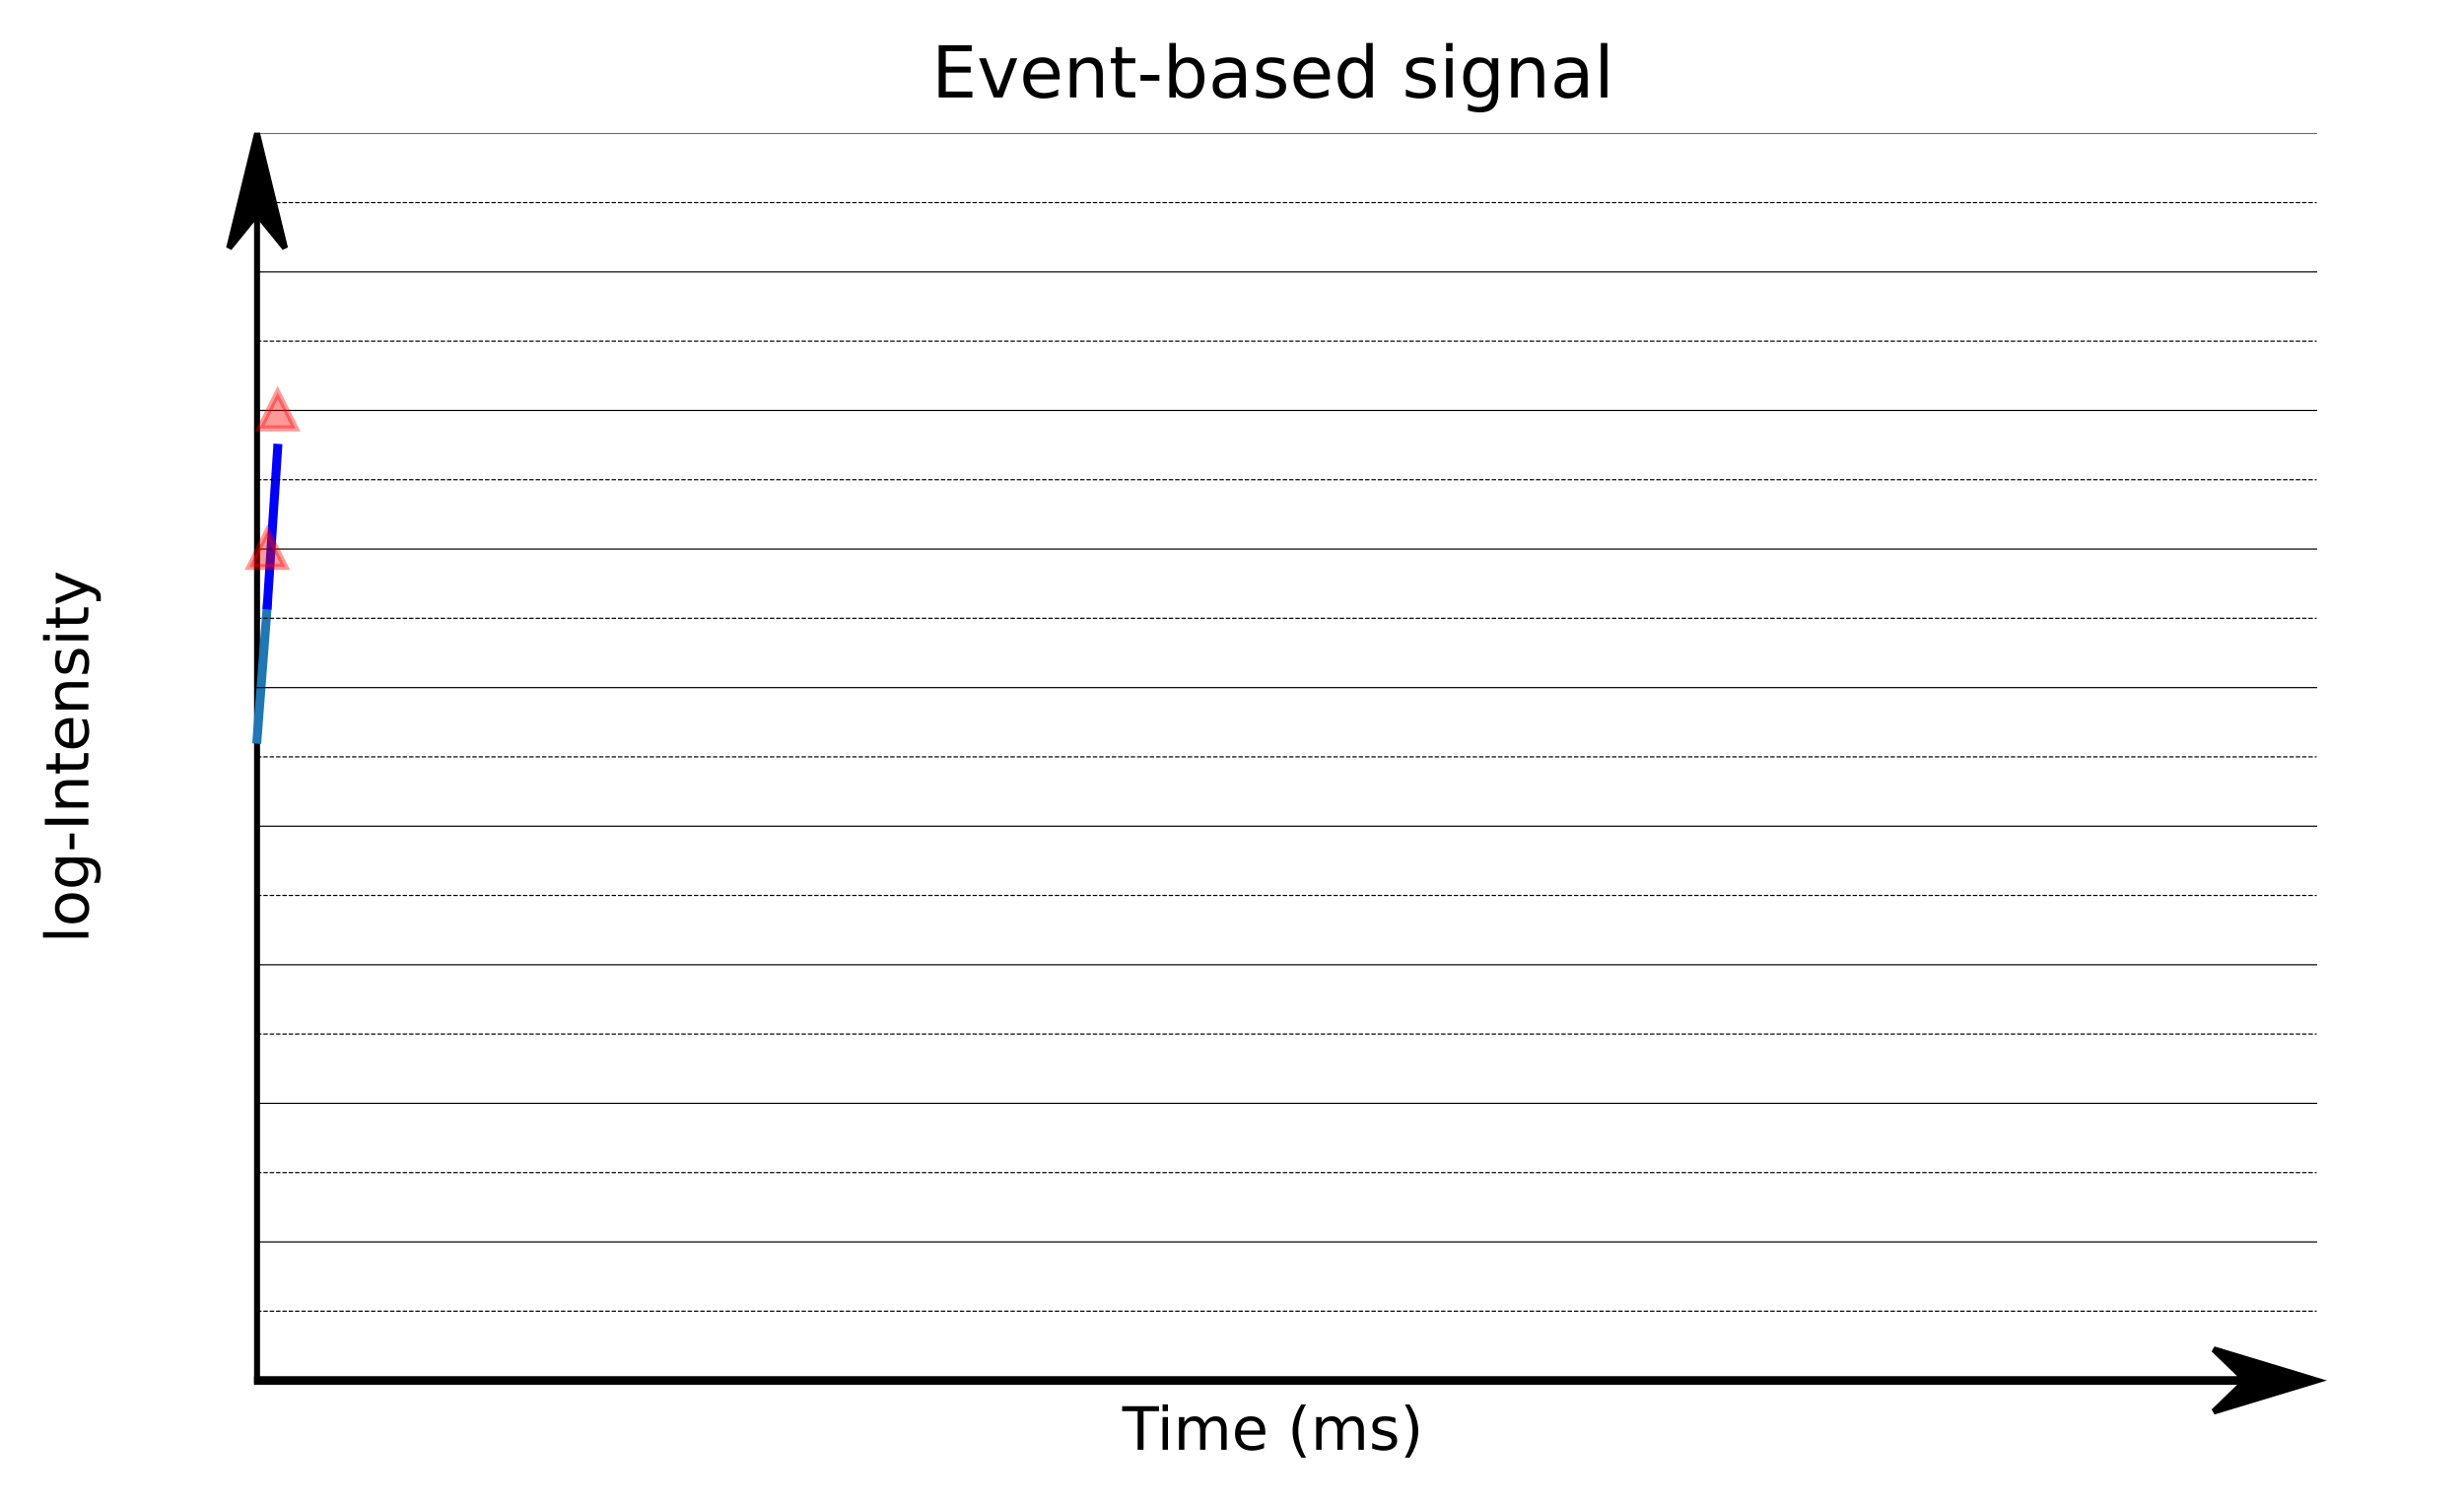
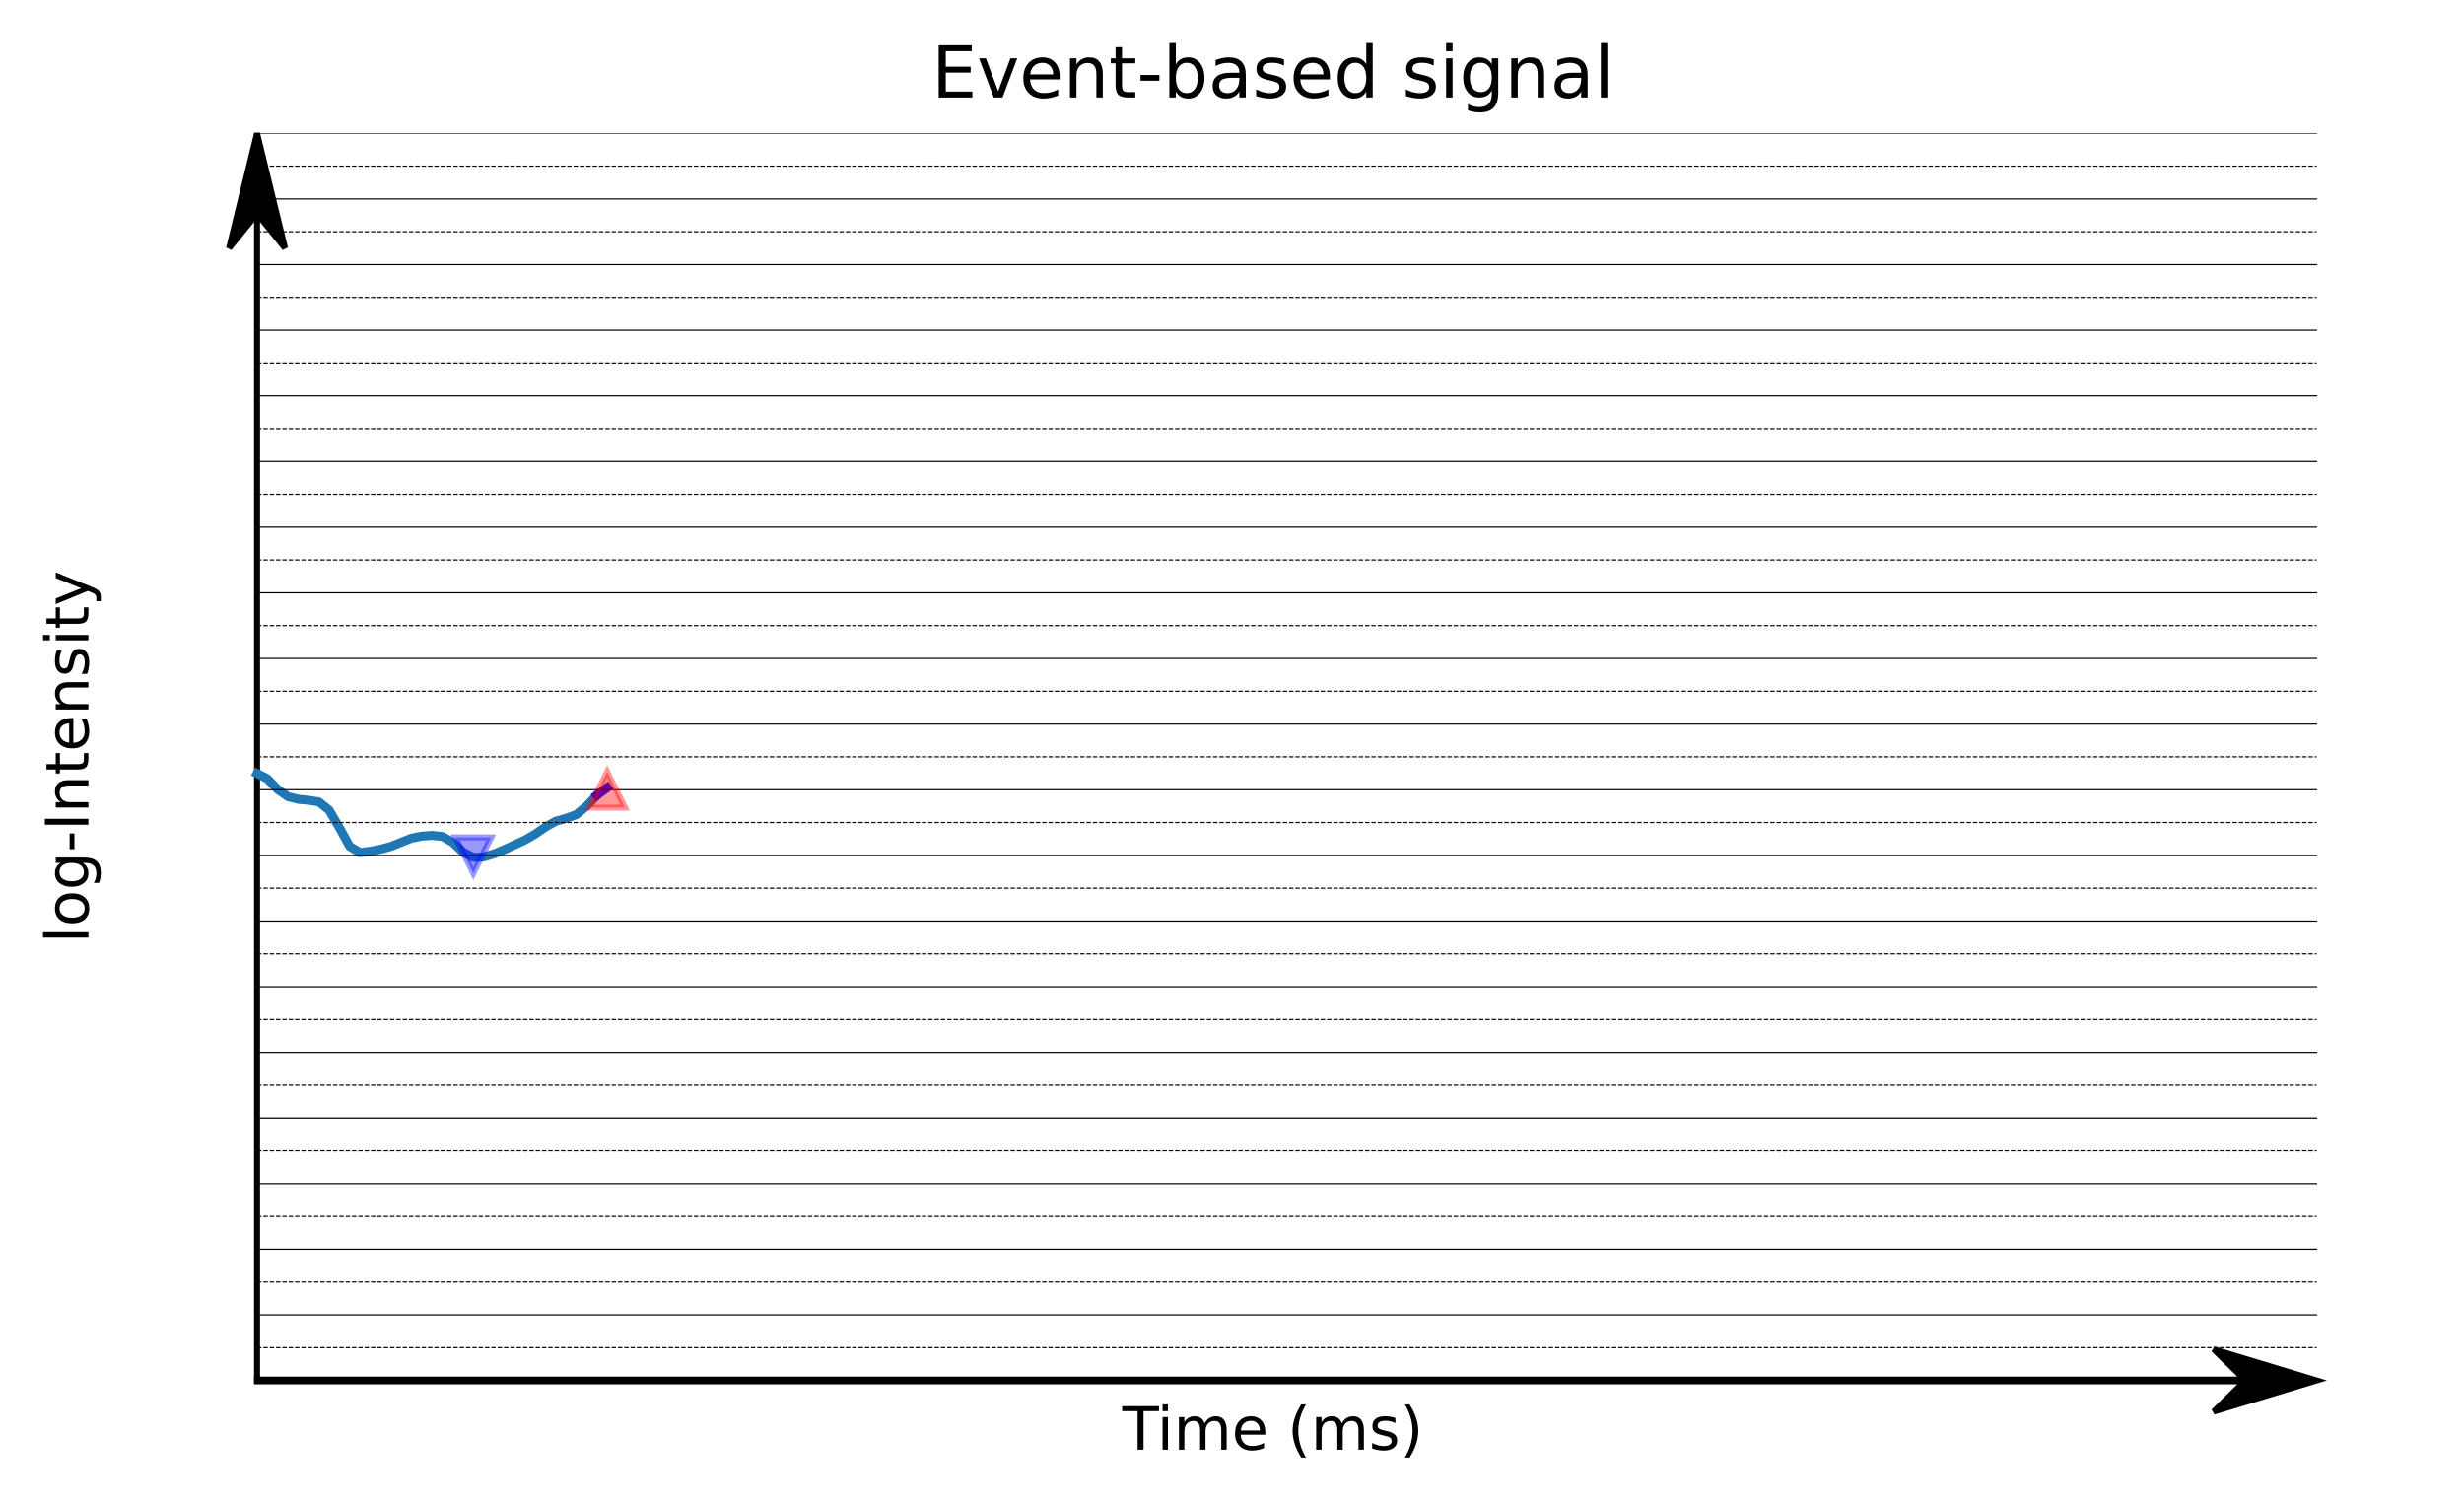
<svg xmlns="http://www.w3.org/2000/svg" xmlns:xlink="http://www.w3.org/1999/xlink" width="412.523pt" height="251.996pt" viewBox="0 0 412.523 251.996" version="1.1">
  <defs>
    <style type="text/css">*{stroke-linejoin: round; stroke-linecap: butt}</style>
  </defs>
  <g id="figure_1">
    <g id="patch_1">
      <path d="M 0 251.996  L 412.523 251.996  L 412.523 0  L 0 0  L 0 251.996  z " style="fill: none" />
    </g>
    <g id="axes_1">
      <g id="patch_2">
        <path d="M 20.878 231.118  L 405.323 231.118  L 405.323 22.318  L 20.878 22.318  L 20.878 231.118  z " style="fill: none" />
      </g>
      <g id="patch_3">
-         <path d="M 387.848 231.118  L 370.608 236.338  L 375.78 231.336  L 43.035 231.336  L 43.035 230.9  L 375.78 230.9  L 370.608 225.898  z " style="stroke: #000000; stroke-linejoin: miter" />
+         <path d="M 387.848 231.118  L 370.608 236.338  L 375.78 231.263  L 43.035 231.263  L 43.035 230.973  L 375.78 230.973  L 370.608 225.898  z " style="stroke: #000000; stroke-linejoin: miter" />
      </g>
      <g id="patch_4">
        <path d="M 43.035 22.318  L 47.717 41.54  L 43.036 35.774  L 43.036 231.118  L 43.034 231.118  L 43.034 35.774  L 38.353 41.54  z " style="stroke: #000000; stroke-linejoin: miter" />
      </g>
      <g id="matplotlib.axis_1">
        <g id="text_1">
          <g transform="translate(187.9013 242.7166) scale(0.1 -0.1)">
            <defs>
              <path id="DejaVuSans-54" d="M -19 4666  L 3928 4666  L 3928 4134  L 2272 4134  L 2272 0  L 1638 0  L 1638 4134  L -19 4134  L -19 4666  z " transform="scale(0.015625)" />
              <path id="DejaVuSans-69" d="M 603 3500  L 1178 3500  L 1178 0  L 603 0  L 603 3500  z M 603 4863  L 1178 4863  L 1178 4134  L 603 4134  L 603 4863  z " transform="scale(0.015625)" />
              <path id="DejaVuSans-6d" d="M 3328 2828  Q 3544 3216 3844 3400  Q 4144 3584 4550 3584  Q 5097 3584 5394 3201  Q 5691 2819 5691 2113  L 5691 0  L 5113 0  L 5113 2094  Q 5113 2597 4934 2840  Q 4756 3084 4391 3084  Q 3944 3084 3684 2787  Q 3425 2491 3425 1978  L 3425 0  L 2847 0  L 2847 2094  Q 2847 2600 2669 2842  Q 2491 3084 2119 3084  Q 1678 3084 1418 2786  Q 1159 2488 1159 1978  L 1159 0  L 581 0  L 581 3500  L 1159 3500  L 1159 2956  Q 1356 3278 1631 3431  Q 1906 3584 2284 3584  Q 2666 3584 2933 3390  Q 3200 3197 3328 2828  z " transform="scale(0.015625)" />
              <path id="DejaVuSans-65" d="M 3597 1894  L 3597 1613  L 953 1613  Q 991 1019 1311 708  Q 1631 397 2203 397  Q 2534 397 2845 478  Q 3156 559 3463 722  L 3463 178  Q 3153 47 2828 -22  Q 2503 -91 2169 -91  Q 1331 -91 842 396  Q 353 884 353 1716  Q 353 2575 817 3079  Q 1281 3584 2069 3584  Q 2775 3584 3186 3129  Q 3597 2675 3597 1894  z M 3022 2063  Q 3016 2534 2758 2815  Q 2500 3097 2075 3097  Q 1594 3097 1305 2825  Q 1016 2553 972 2059  L 3022 2063  z " transform="scale(0.015625)" />
              <path id="DejaVuSans-20" transform="scale(0.015625)" />
              <path id="DejaVuSans-28" d="M 1984 4856  Q 1566 4138 1362 3434  Q 1159 2731 1159 2009  Q 1159 1288 1364 580  Q 1569 -128 1984 -844  L 1484 -844  Q 1016 -109 783 600  Q 550 1309 550 2009  Q 550 2706 781 3412  Q 1013 4119 1484 4856  L 1984 4856  z " transform="scale(0.015625)" />
              <path id="DejaVuSans-73" d="M 2834 3397  L 2834 2853  Q 2591 2978 2328 3040  Q 2066 3103 1784 3103  Q 1356 3103 1142 2972  Q 928 2841 928 2578  Q 928 2378 1081 2264  Q 1234 2150 1697 2047  L 1894 2003  Q 2506 1872 2764 1633  Q 3022 1394 3022 966  Q 3022 478 2636 193  Q 2250 -91 1575 -91  Q 1294 -91 989 -36  Q 684 19 347 128  L 347 722  Q 666 556 975 473  Q 1284 391 1588 391  Q 1994 391 2212 530  Q 2431 669 2431 922  Q 2431 1156 2273 1281  Q 2116 1406 1581 1522  L 1381 1569  Q 847 1681 609 1914  Q 372 2147 372 2553  Q 372 3047 722 3315  Q 1072 3584 1716 3584  Q 2034 3584 2315 3537  Q 2597 3491 2834 3397  z " transform="scale(0.015625)" />
              <path id="DejaVuSans-29" d="M 513 4856  L 1013 4856  Q 1481 4119 1714 3412  Q 1947 2706 1947 2009  Q 1947 1309 1714 600  Q 1481 -109 1013 -844  L 513 -844  Q 928 -128 1133 580  Q 1338 1288 1338 2009  Q 1338 2731 1133 3434  Q 928 4138 513 4856  z " transform="scale(0.015625)" />
            </defs>
            <use xlink:href="#DejaVuSans-54" />
            <use xlink:href="#DejaVuSans-69" x="57.959" />
            <use xlink:href="#DejaVuSans-6d" x="85.742" />
            <use xlink:href="#DejaVuSans-65" x="183.154" />
            <use xlink:href="#DejaVuSans-20" x="244.678" />
            <use xlink:href="#DejaVuSans-28" x="276.465" />
            <use xlink:href="#DejaVuSans-6d" x="315.479" />
            <use xlink:href="#DejaVuSans-73" x="412.891" />
            <use xlink:href="#DejaVuSans-29" x="464.99" />
          </g>
        </g>
      </g>
      <g id="matplotlib.axis_2">
        <g id="text_2">
          <g transform="translate(14.79844 157.9072) rotate(-90) scale(0.1 -0.1)">
            <defs>
              <path id="DejaVuSans-6c" d="M 603 4863  L 1178 4863  L 1178 0  L 603 0  L 603 4863  z " transform="scale(0.015625)" />
              <path id="DejaVuSans-6f" d="M 1959 3097  Q 1497 3097 1228 2736  Q 959 2375 959 1747  Q 959 1119 1226 758  Q 1494 397 1959 397  Q 2419 397 2687 759  Q 2956 1122 2956 1747  Q 2956 2369 2687 2733  Q 2419 3097 1959 3097  z M 1959 3584  Q 2709 3584 3137 3096  Q 3566 2609 3566 1747  Q 3566 888 3137 398  Q 2709 -91 1959 -91  Q 1206 -91 779 398  Q 353 888 353 1747  Q 353 2609 779 3096  Q 1206 3584 1959 3584  z " transform="scale(0.015625)" />
              <path id="DejaVuSans-67" d="M 2906 1791  Q 2906 2416 2648 2759  Q 2391 3103 1925 3103  Q 1463 3103 1205 2759  Q 947 2416 947 1791  Q 947 1169 1205 825  Q 1463 481 1925 481  Q 2391 481 2648 825  Q 2906 1169 2906 1791  z M 3481 434  Q 3481 -459 3084 -895  Q 2688 -1331 1869 -1331  Q 1566 -1331 1297 -1286  Q 1028 -1241 775 -1147  L 775 -588  Q 1028 -725 1275 -790  Q 1522 -856 1778 -856  Q 2344 -856 2625 -561  Q 2906 -266 2906 331  L 2906 616  Q 2728 306 2450 153  Q 2172 0 1784 0  Q 1141 0 747 490  Q 353 981 353 1791  Q 353 2603 747 3093  Q 1141 3584 1784 3584  Q 2172 3584 2450 3431  Q 2728 3278 2906 2969  L 2906 3500  L 3481 3500  L 3481 434  z " transform="scale(0.015625)" />
              <path id="DejaVuSans-2d" d="M 313 2009  L 1997 2009  L 1997 1497  L 313 1497  L 313 2009  z " transform="scale(0.015625)" />
              <path id="DejaVuSans-49" d="M 628 4666  L 1259 4666  L 1259 0  L 628 0  L 628 4666  z " transform="scale(0.015625)" />
              <path id="DejaVuSans-6e" d="M 3513 2113  L 3513 0  L 2938 0  L 2938 2094  Q 2938 2591 2744 2837  Q 2550 3084 2163 3084  Q 1697 3084 1428 2787  Q 1159 2491 1159 1978  L 1159 0  L 581 0  L 581 3500  L 1159 3500  L 1159 2956  Q 1366 3272 1645 3428  Q 1925 3584 2291 3584  Q 2894 3584 3203 3211  Q 3513 2838 3513 2113  z " transform="scale(0.015625)" />
              <path id="DejaVuSans-74" d="M 1172 4494  L 1172 3500  L 2356 3500  L 2356 3053  L 1172 3053  L 1172 1153  Q 1172 725 1289 603  Q 1406 481 1766 481  L 2356 481  L 2356 0  L 1766 0  Q 1100 0 847 248  Q 594 497 594 1153  L 594 3053  L 172 3053  L 172 3500  L 594 3500  L 594 4494  L 1172 4494  z " transform="scale(0.015625)" />
              <path id="DejaVuSans-79" d="M 2059 -325  Q 1816 -950 1584 -1140  Q 1353 -1331 966 -1331  L 506 -1331  L 506 -850  L 844 -850  Q 1081 -850 1212 -737  Q 1344 -625 1503 -206  L 1606 56  L 191 3500  L 800 3500  L 1894 763  L 2988 3500  L 3597 3500  L 2059 -325  z " transform="scale(0.015625)" />
            </defs>
            <use xlink:href="#DejaVuSans-6c" />
            <use xlink:href="#DejaVuSans-6f" x="27.783" />
            <use xlink:href="#DejaVuSans-67" x="88.965" />
            <use xlink:href="#DejaVuSans-2d" x="152.441" />
            <use xlink:href="#DejaVuSans-49" x="188.525" />
            <use xlink:href="#DejaVuSans-6e" x="218.018" />
            <use xlink:href="#DejaVuSans-74" x="281.396" />
            <use xlink:href="#DejaVuSans-65" x="320.605" />
            <use xlink:href="#DejaVuSans-6e" x="382.129" />
            <use xlink:href="#DejaVuSans-73" x="445.508" />
            <use xlink:href="#DejaVuSans-69" x="497.607" />
            <use xlink:href="#DejaVuSans-74" x="525.391" />
            <use xlink:href="#DejaVuSans-79" x="564.6" />
          </g>
        </g>
      </g>
      <g id="line2d_1">
-         <path d="M 43.035 123.756  L 44.759 101.267  " clip-path="url(#p15dd737aa2)" style="fill: none; stroke: #1f77b4; stroke-width: 1.5; stroke-linecap: square" />
+         <path d="M 43.035 129.502  L 44.759 130.378  L 46.483 132.166  L 48.207 133.377  L 49.931 133.818  L 51.655 133.982  L 53.379 134.254  L 55.103 135.641  L 56.827 138.588  L 58.551 141.698  L 60.275 142.742  L 62 142.51  L 63.724 142.178  L 65.448 141.71  L 67.172 141.014  L 68.896 140.329  L 70.62 139.99  L 72.344 139.869  L 74.068 140.046  L 75.792 141.032  L 77.516 142.667  L 79.24 143.535  L 80.964 143.476  L 82.688 142.961  L 84.412 142.248  L 86.136 141.453  L 87.861 140.654  L 89.585 139.661  L 91.309 138.465  L 93.033 137.5  L 94.757 137.01  L 96.481 136.387  L 98.205 134.962  L 99.929 133.151  " clip-path="url(#p858fa3550c)" style="fill: none; stroke: #1f77b4; stroke-width: 1.5; stroke-linecap: square" />
      </g>
      <g id="line2d_2">
-         <path d="M 44.759 101.267  L 46.483 75.061  " clip-path="url(#p15dd737aa2)" style="fill: none; stroke: #0000ff; stroke-width: 1.5; stroke-linecap: square" />
+         <path d="M 99.929 133.151  L 101.653 131.873  " clip-path="url(#p858fa3550c)" style="fill: none; stroke: #0000ff; stroke-width: 1.5; stroke-linecap: square" />
      </g>
      <g id="line2d_3">
-         <path d="M 43.035 219.518  L 387.848 219.518  " clip-path="url(#p15dd737aa2)" style="fill: none; stroke-dasharray: 0.74,0.32; stroke-dashoffset: 0; stroke: #000000; stroke-width: 0.2" />
+         <path d="M 43.035 225.623  L 387.848 225.623  " clip-path="url(#p858fa3550c)" style="fill: none; stroke-dasharray: 0.74,0.32; stroke-dashoffset: 0; stroke: #000000; stroke-width: 0.2" />
      </g>
      <g id="line2d_4">
-         <path d="M 43.035 196.318  L 387.848 196.318  " clip-path="url(#p15dd737aa2)" style="fill: none; stroke-dasharray: 0.74,0.32; stroke-dashoffset: 0; stroke: #000000; stroke-width: 0.2" />
+         <path d="M 43.035 214.634  L 387.848 214.634  " clip-path="url(#p858fa3550c)" style="fill: none; stroke-dasharray: 0.74,0.32; stroke-dashoffset: 0; stroke: #000000; stroke-width: 0.2" />
      </g>
      <g id="line2d_5">
-         <path d="M 43.035 173.118  L 387.848 173.118  " clip-path="url(#p15dd737aa2)" style="fill: none; stroke-dasharray: 0.74,0.32; stroke-dashoffset: 0; stroke: #000000; stroke-width: 0.2" />
+         <path d="M 43.035 203.644  L 387.848 203.644  " clip-path="url(#p858fa3550c)" style="fill: none; stroke-dasharray: 0.74,0.32; stroke-dashoffset: 0; stroke: #000000; stroke-width: 0.2" />
      </g>
      <g id="line2d_6">
-         <path d="M 43.035 149.918  L 387.848 149.918  " clip-path="url(#p15dd737aa2)" style="fill: none; stroke-dasharray: 0.74,0.32; stroke-dashoffset: 0; stroke: #000000; stroke-width: 0.2" />
+         <path d="M 43.035 192.655  L 387.848 192.655  " clip-path="url(#p858fa3550c)" style="fill: none; stroke-dasharray: 0.74,0.32; stroke-dashoffset: 0; stroke: #000000; stroke-width: 0.2" />
      </g>
      <g id="line2d_7">
-         <path d="M 43.035 126.718  L 387.848 126.718  " clip-path="url(#p15dd737aa2)" style="fill: none; stroke-dasharray: 0.74,0.32; stroke-dashoffset: 0; stroke: #000000; stroke-width: 0.2" />
+         <path d="M 43.035 181.665  L 387.848 181.665  " clip-path="url(#p858fa3550c)" style="fill: none; stroke-dasharray: 0.74,0.32; stroke-dashoffset: 0; stroke: #000000; stroke-width: 0.2" />
      </g>
      <g id="line2d_8">
-         <path d="M 43.035 103.518  L 387.848 103.518  " clip-path="url(#p15dd737aa2)" style="fill: none; stroke-dasharray: 0.74,0.32; stroke-dashoffset: 0; stroke: #000000; stroke-width: 0.2" />
+         <path d="M 43.035 170.676  L 387.848 170.676  " clip-path="url(#p858fa3550c)" style="fill: none; stroke-dasharray: 0.74,0.32; stroke-dashoffset: 0; stroke: #000000; stroke-width: 0.2" />
      </g>
      <g id="line2d_9">
-         <path d="M 43.035 80.318  L 387.848 80.318  " clip-path="url(#p15dd737aa2)" style="fill: none; stroke-dasharray: 0.74,0.32; stroke-dashoffset: 0; stroke: #000000; stroke-width: 0.2" />
+         <path d="M 43.035 159.687  L 387.848 159.687  " clip-path="url(#p858fa3550c)" style="fill: none; stroke-dasharray: 0.74,0.32; stroke-dashoffset: 0; stroke: #000000; stroke-width: 0.2" />
      </g>
      <g id="line2d_10">
-         <path d="M 43.035 57.118  L 387.848 57.118  " clip-path="url(#p15dd737aa2)" style="fill: none; stroke-dasharray: 0.74,0.32; stroke-dashoffset: 0; stroke: #000000; stroke-width: 0.2" />
+         <path d="M 43.035 148.697  L 387.848 148.697  " clip-path="url(#p858fa3550c)" style="fill: none; stroke-dasharray: 0.74,0.32; stroke-dashoffset: 0; stroke: #000000; stroke-width: 0.2" />
      </g>
      <g id="line2d_11">
-         <path d="M 43.035 33.918  L 387.848 33.918  " clip-path="url(#p15dd737aa2)" style="fill: none; stroke-dasharray: 0.74,0.32; stroke-dashoffset: 0; stroke: #000000; stroke-width: 0.2" />
+         <path d="M 43.035 137.708  L 387.848 137.708  " clip-path="url(#p858fa3550c)" style="fill: none; stroke-dasharray: 0.74,0.32; stroke-dashoffset: 0; stroke: #000000; stroke-width: 0.2" />
      </g>
      <g id="line2d_12">
-         <path d="M 43.035 231.118  L 387.848 231.118  " clip-path="url(#p15dd737aa2)" style="fill: none; stroke: #000000; stroke-width: 0.2; stroke-linecap: square" />
+         <path d="M 43.035 126.718  L 387.848 126.718  " clip-path="url(#p858fa3550c)" style="fill: none; stroke-dasharray: 0.74,0.32; stroke-dashoffset: 0; stroke: #000000; stroke-width: 0.2" />
      </g>
      <g id="line2d_13">
-         <path d="M 43.035 207.918  L 387.848 207.918  " clip-path="url(#p15dd737aa2)" style="fill: none; stroke: #000000; stroke-width: 0.2; stroke-linecap: square" />
+         <path d="M 43.035 115.729  L 387.848 115.729  " clip-path="url(#p858fa3550c)" style="fill: none; stroke-dasharray: 0.74,0.32; stroke-dashoffset: 0; stroke: #000000; stroke-width: 0.2" />
      </g>
      <g id="line2d_14">
-         <path d="M 43.035 184.718  L 387.848 184.718  " clip-path="url(#p15dd737aa2)" style="fill: none; stroke: #000000; stroke-width: 0.2; stroke-linecap: square" />
+         <path d="M 43.035 104.739  L 387.848 104.739  " clip-path="url(#p858fa3550c)" style="fill: none; stroke-dasharray: 0.74,0.32; stroke-dashoffset: 0; stroke: #000000; stroke-width: 0.2" />
      </g>
      <g id="line2d_15">
-         <path d="M 43.035 161.518  L 387.848 161.518  " clip-path="url(#p15dd737aa2)" style="fill: none; stroke: #000000; stroke-width: 0.2; stroke-linecap: square" />
+         <path d="M 43.035 93.75  L 387.848 93.75  " clip-path="url(#p858fa3550c)" style="fill: none; stroke-dasharray: 0.74,0.32; stroke-dashoffset: 0; stroke: #000000; stroke-width: 0.2" />
      </g>
      <g id="line2d_16">
-         <path d="M 43.035 138.318  L 387.848 138.318  " clip-path="url(#p15dd737aa2)" style="fill: none; stroke: #000000; stroke-width: 0.2; stroke-linecap: square" />
+         <path d="M 43.035 82.76  L 387.848 82.76  " clip-path="url(#p858fa3550c)" style="fill: none; stroke-dasharray: 0.74,0.32; stroke-dashoffset: 0; stroke: #000000; stroke-width: 0.2" />
      </g>
      <g id="line2d_17">
-         <path d="M 43.035 115.118  L 387.848 115.118  " clip-path="url(#p15dd737aa2)" style="fill: none; stroke: #000000; stroke-width: 0.2; stroke-linecap: square" />
+         <path d="M 43.035 71.771  L 387.848 71.771  " clip-path="url(#p858fa3550c)" style="fill: none; stroke-dasharray: 0.74,0.32; stroke-dashoffset: 0; stroke: #000000; stroke-width: 0.2" />
      </g>
      <g id="line2d_18">
-         <path d="M 43.035 91.918  L 387.848 91.918  " clip-path="url(#p15dd737aa2)" style="fill: none; stroke: #000000; stroke-width: 0.2; stroke-linecap: square" />
+         <path d="M 43.035 60.781  L 387.848 60.781  " clip-path="url(#p858fa3550c)" style="fill: none; stroke-dasharray: 0.74,0.32; stroke-dashoffset: 0; stroke: #000000; stroke-width: 0.2" />
      </g>
      <g id="line2d_19">
-         <path d="M 43.035 68.718  L 387.848 68.718  " clip-path="url(#p15dd737aa2)" style="fill: none; stroke: #000000; stroke-width: 0.2; stroke-linecap: square" />
+         <path d="M 43.035 49.792  L 387.848 49.792  " clip-path="url(#p858fa3550c)" style="fill: none; stroke-dasharray: 0.74,0.32; stroke-dashoffset: 0; stroke: #000000; stroke-width: 0.2" />
      </g>
      <g id="line2d_20">
-         <path d="M 43.035 45.518  L 387.848 45.518  " clip-path="url(#p15dd737aa2)" style="fill: none; stroke: #000000; stroke-width: 0.2; stroke-linecap: square" />
+         <path d="M 43.035 38.802  L 387.848 38.802  " clip-path="url(#p858fa3550c)" style="fill: none; stroke-dasharray: 0.74,0.32; stroke-dashoffset: 0; stroke: #000000; stroke-width: 0.2" />
      </g>
      <g id="line2d_21">
-         <path d="M 43.035 22.318  L 387.848 22.318  " clip-path="url(#p15dd737aa2)" style="fill: none; stroke: #000000; stroke-width: 0.2; stroke-linecap: square" />
+         <path d="M 43.035 27.813  L 387.848 27.813  " clip-path="url(#p858fa3550c)" style="fill: none; stroke-dasharray: 0.74,0.32; stroke-dashoffset: 0; stroke: #000000; stroke-width: 0.2" />
      </g>
      <g id="line2d_22">
+         <path d="M 43.035 231.118  L 387.848 231.118  " clip-path="url(#p858fa3550c)" style="fill: none; stroke: #000000; stroke-width: 0.2; stroke-linecap: square" />
+       </g>
+       <g id="line2d_23">
+         <path d="M 43.035 220.129  L 387.848 220.129  " clip-path="url(#p858fa3550c)" style="fill: none; stroke: #000000; stroke-width: 0.2; stroke-linecap: square" />
+       </g>
+       <g id="line2d_24">
+         <path d="M 43.035 209.139  L 387.848 209.139  " clip-path="url(#p858fa3550c)" style="fill: none; stroke: #000000; stroke-width: 0.2; stroke-linecap: square" />
+       </g>
+       <g id="line2d_25">
+         <path d="M 43.035 198.15  L 387.848 198.15  " clip-path="url(#p858fa3550c)" style="fill: none; stroke: #000000; stroke-width: 0.2; stroke-linecap: square" />
+       </g>
+       <g id="line2d_26">
+         <path d="M 43.035 187.16  L 387.848 187.16  " clip-path="url(#p858fa3550c)" style="fill: none; stroke: #000000; stroke-width: 0.2; stroke-linecap: square" />
+       </g>
+       <g id="line2d_27">
+         <path d="M 43.035 176.171  L 387.848 176.171  " clip-path="url(#p858fa3550c)" style="fill: none; stroke: #000000; stroke-width: 0.2; stroke-linecap: square" />
+       </g>
+       <g id="line2d_28">
+         <path d="M 43.035 165.181  L 387.848 165.181  " clip-path="url(#p858fa3550c)" style="fill: none; stroke: #000000; stroke-width: 0.2; stroke-linecap: square" />
+       </g>
+       <g id="line2d_29">
+         <path d="M 43.035 154.192  L 387.848 154.192  " clip-path="url(#p858fa3550c)" style="fill: none; stroke: #000000; stroke-width: 0.2; stroke-linecap: square" />
+       </g>
+       <g id="line2d_30">
+         <path d="M 43.035 143.202  L 387.848 143.202  " clip-path="url(#p858fa3550c)" style="fill: none; stroke: #000000; stroke-width: 0.2; stroke-linecap: square" />
+       </g>
+       <g id="line2d_31">
+         <path d="M 43.035 132.213  L 387.848 132.213  " clip-path="url(#p858fa3550c)" style="fill: none; stroke: #000000; stroke-width: 0.2; stroke-linecap: square" />
+       </g>
+       <g id="line2d_32">
+         <path d="M 43.035 121.223  L 387.848 121.223  " clip-path="url(#p858fa3550c)" style="fill: none; stroke: #000000; stroke-width: 0.2; stroke-linecap: square" />
+       </g>
+       <g id="line2d_33">
+         <path d="M 43.035 110.234  L 387.848 110.234  " clip-path="url(#p858fa3550c)" style="fill: none; stroke: #000000; stroke-width: 0.2; stroke-linecap: square" />
+       </g>
+       <g id="line2d_34">
+         <path d="M 43.035 99.244  L 387.848 99.244  " clip-path="url(#p858fa3550c)" style="fill: none; stroke: #000000; stroke-width: 0.2; stroke-linecap: square" />
+       </g>
+       <g id="line2d_35">
+         <path d="M 43.035 88.255  L 387.848 88.255  " clip-path="url(#p858fa3550c)" style="fill: none; stroke: #000000; stroke-width: 0.2; stroke-linecap: square" />
+       </g>
+       <g id="line2d_36">
+         <path d="M 43.035 77.265  L 387.848 77.265  " clip-path="url(#p858fa3550c)" style="fill: none; stroke: #000000; stroke-width: 0.2; stroke-linecap: square" />
+       </g>
+       <g id="line2d_37">
+         <path d="M 43.035 66.276  L 387.848 66.276  " clip-path="url(#p858fa3550c)" style="fill: none; stroke: #000000; stroke-width: 0.2; stroke-linecap: square" />
+       </g>
+       <g id="line2d_38">
+         <path d="M 43.035 55.287  L 387.848 55.287  " clip-path="url(#p858fa3550c)" style="fill: none; stroke: #000000; stroke-width: 0.2; stroke-linecap: square" />
+       </g>
+       <g id="line2d_39">
+         <path d="M 43.035 44.297  L 387.848 44.297  " clip-path="url(#p858fa3550c)" style="fill: none; stroke: #000000; stroke-width: 0.2; stroke-linecap: square" />
+       </g>
+       <g id="line2d_40">
+         <path d="M 43.035 33.308  L 387.848 33.308  " clip-path="url(#p858fa3550c)" style="fill: none; stroke: #000000; stroke-width: 0.2; stroke-linecap: square" />
+       </g>
+       <g id="line2d_41">
+         <path d="M 43.035 22.318  L 387.848 22.318  " clip-path="url(#p858fa3550c)" style="fill: none; stroke: #000000; stroke-width: 0.2; stroke-linecap: square" />
+       </g>
+       <g id="line2d_42">
        <defs>
-           <path id="m27f1a00ac6" d="M 0 -3  L -3 3  L 3 3  z " style="stroke: #ff0000; stroke-opacity: 0.4; stroke-linejoin: miter" />
+           <path id="m5dbc7b0ffd" d="M -0 3  L 3 -3  L -3 -3  z " style="stroke: #0000ff; stroke-opacity: 0.4; stroke-linejoin: miter" />
        </defs>
-         <g clip-path="url(#p15dd737aa2)">
-           <use xlink:href="#m27f1a00ac6" x="44.759" y="91.918" style="fill: #ff0000; fill-opacity: 0.4; stroke: #ff0000; stroke-opacity: 0.4; stroke-linejoin: miter" />
-         </g>
-       </g>
-       <g id="line2d_23">
-         <g clip-path="url(#p15dd737aa2)">
-           <use xlink:href="#m27f1a00ac6" x="46.483" y="68.718" style="fill: #ff0000; fill-opacity: 0.4; stroke: #ff0000; stroke-opacity: 0.4; stroke-linejoin: miter" />
+         <g clip-path="url(#p858fa3550c)">
+           <use xlink:href="#m5dbc7b0ffd" x="79.24" y="143.202" style="fill: #0000ff; fill-opacity: 0.4; stroke: #0000ff; stroke-opacity: 0.4; stroke-linejoin: miter" />
+         </g>
+       </g>
+       <g id="line2d_43">
+         <defs>
+           <path id="m101ebdf963" d="M 0 -3  L -3 3  L 3 3  z " style="stroke: #ff0000; stroke-opacity: 0.4; stroke-linejoin: miter" />
+         </defs>
+         <g clip-path="url(#p858fa3550c)">
+           <use xlink:href="#m101ebdf963" x="101.653" y="132.213" style="fill: #ff0000; fill-opacity: 0.4; stroke: #ff0000; stroke-opacity: 0.4; stroke-linejoin: miter" />
        </g>
      </g>
      <g id="text_3">
        <g transform="translate(155.9796 16.31812) scale(0.12 -0.12)">
          <defs>
            <path id="DejaVuSans-45" d="M 628 4666  L 3578 4666  L 3578 4134  L 1259 4134  L 1259 2753  L 3481 2753  L 3481 2222  L 1259 2222  L 1259 531  L 3634 531  L 3634 0  L 628 0  L 628 4666  z " transform="scale(0.015625)" />
            <path id="DejaVuSans-76" d="M 191 3500  L 800 3500  L 1894 563  L 2988 3500  L 3597 3500  L 2284 0  L 1503 0  L 191 3500  z " transform="scale(0.015625)" />
            <path id="DejaVuSans-62" d="M 3116 1747  Q 3116 2381 2855 2742  Q 2594 3103 2138 3103  Q 1681 3103 1420 2742  Q 1159 2381 1159 1747  Q 1159 1113 1420 752  Q 1681 391 2138 391  Q 2594 391 2855 752  Q 3116 1113 3116 1747  z M 1159 2969  Q 1341 3281 1617 3432  Q 1894 3584 2278 3584  Q 2916 3584 3314 3078  Q 3713 2572 3713 1747  Q 3713 922 3314 415  Q 2916 -91 2278 -91  Q 1894 -91 1617 61  Q 1341 213 1159 525  L 1159 0  L 581 0  L 581 4863  L 1159 4863  L 1159 2969  z " transform="scale(0.015625)" />
            <path id="DejaVuSans-61" d="M 2194 1759  Q 1497 1759 1228 1600  Q 959 1441 959 1056  Q 959 750 1161 570  Q 1363 391 1709 391  Q 2188 391 2477 730  Q 2766 1069 2766 1631  L 2766 1759  L 2194 1759  z M 3341 1997  L 3341 0  L 2766 0  L 2766 531  Q 2569 213 2275 61  Q 1981 -91 1556 -91  Q 1019 -91 701 211  Q 384 513 384 1019  Q 384 1609 779 1909  Q 1175 2209 1959 2209  L 2766 2209  L 2766 2266  Q 2766 2663 2505 2880  Q 2244 3097 1772 3097  Q 1472 3097 1187 3025  Q 903 2953 641 2809  L 641 3341  Q 956 3463 1253 3523  Q 1550 3584 1831 3584  Q 2591 3584 2966 3190  Q 3341 2797 3341 1997  z " transform="scale(0.015625)" />
            <path id="DejaVuSans-64" d="M 2906 2969  L 2906 4863  L 3481 4863  L 3481 0  L 2906 0  L 2906 525  Q 2725 213 2448 61  Q 2172 -91 1784 -91  Q 1150 -91 751 415  Q 353 922 353 1747  Q 353 2572 751 3078  Q 1150 3584 1784 3584  Q 2172 3584 2448 3432  Q 2725 3281 2906 2969  z M 947 1747  Q 947 1113 1208 752  Q 1469 391 1925 391  Q 2381 391 2643 752  Q 2906 1113 2906 1747  Q 2906 2381 2643 2742  Q 2381 3103 1925 3103  Q 1469 3103 1208 2742  Q 947 2381 947 1747  z " transform="scale(0.015625)" />
          </defs>
          <use xlink:href="#DejaVuSans-45" />
          <use xlink:href="#DejaVuSans-76" x="63.184" />
          <use xlink:href="#DejaVuSans-65" x="122.363" />
          <use xlink:href="#DejaVuSans-6e" x="183.887" />
          <use xlink:href="#DejaVuSans-74" x="247.266" />
          <use xlink:href="#DejaVuSans-2d" x="286.475" />
          <use xlink:href="#DejaVuSans-62" x="322.559" />
          <use xlink:href="#DejaVuSans-61" x="386.035" />
          <use xlink:href="#DejaVuSans-73" x="447.314" />
          <use xlink:href="#DejaVuSans-65" x="499.414" />
          <use xlink:href="#DejaVuSans-64" x="560.938" />
          <use xlink:href="#DejaVuSans-20" x="624.414" />
          <use xlink:href="#DejaVuSans-73" x="656.201" />
          <use xlink:href="#DejaVuSans-69" x="708.301" />
          <use xlink:href="#DejaVuSans-67" x="736.084" />
          <use xlink:href="#DejaVuSans-6e" x="799.561" />
          <use xlink:href="#DejaVuSans-61" x="862.939" />
          <use xlink:href="#DejaVuSans-6c" x="924.219" />
        </g>
      </g>
    </g>
  </g>
  <defs>
-     <clipPath id="p15dd737aa2">
+     <clipPath id="p858fa3550c">
      <rect x="20.878" y="22.318" width="384.445" height="208.8" />
    </clipPath>
  </defs>
</svg>
